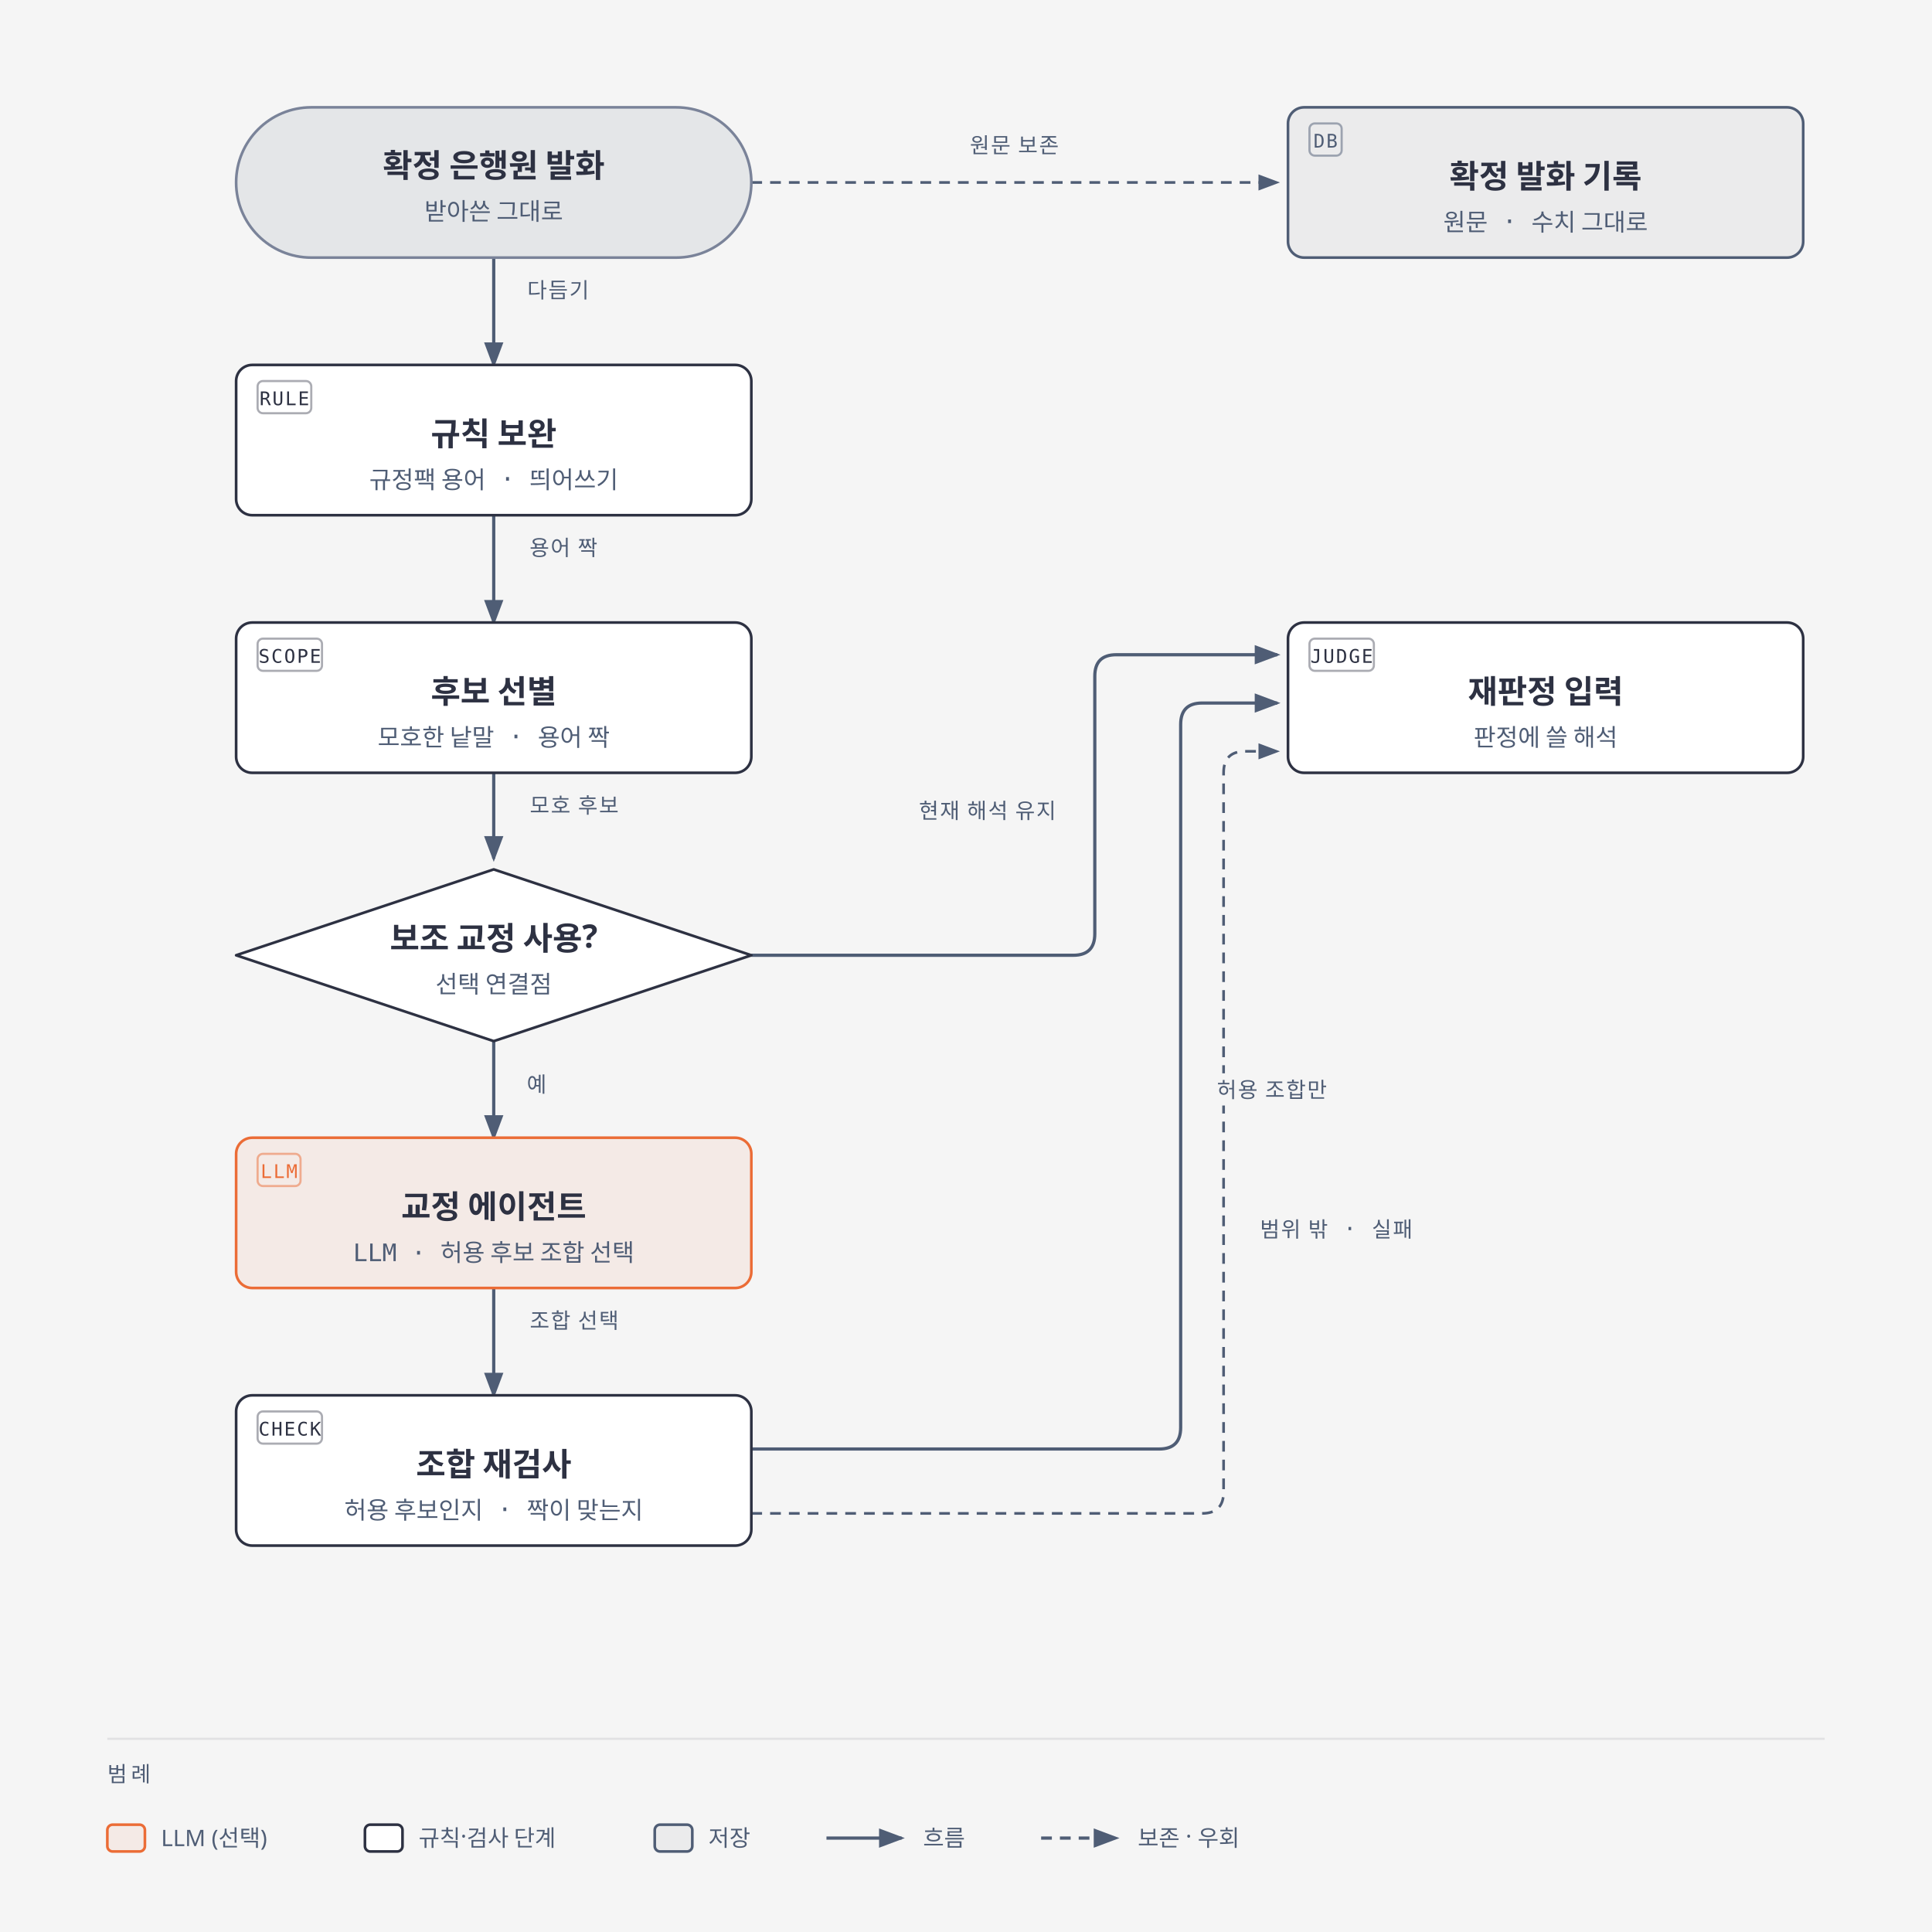
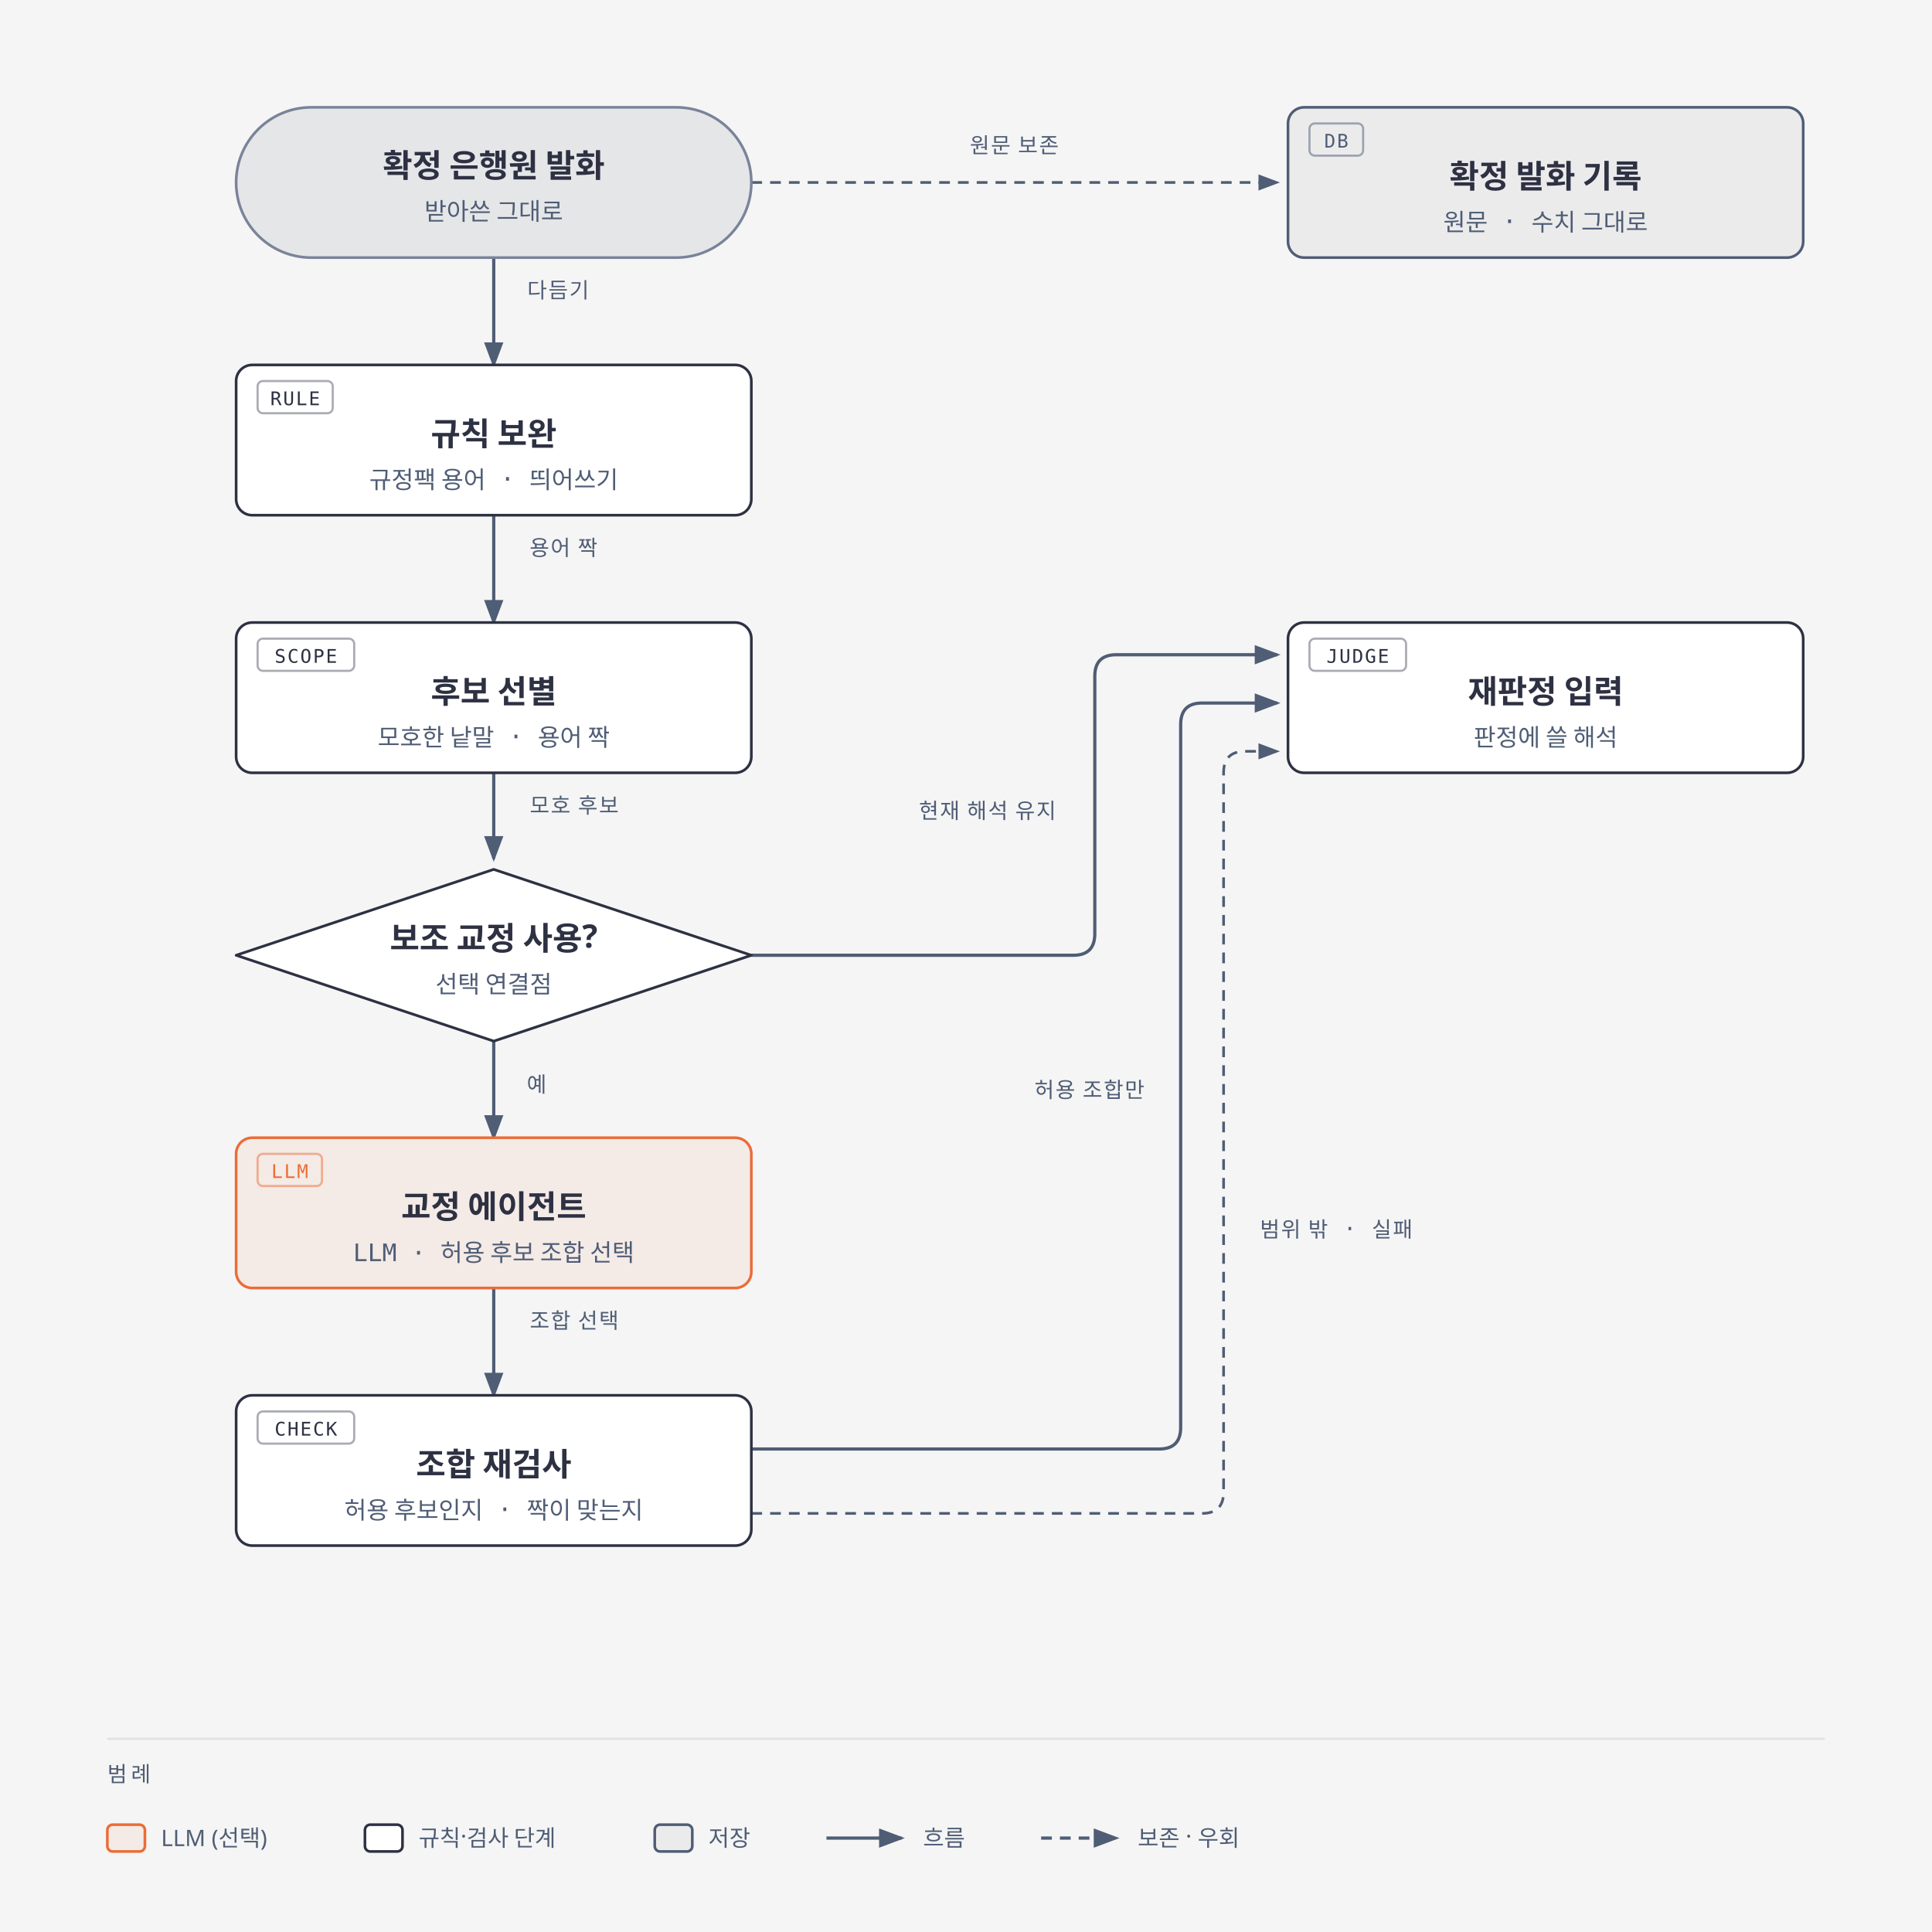
<svg xmlns="http://www.w3.org/2000/svg" viewBox="0 0 720 720" role="img" aria-labelledby="03-correction-title 03-correction-desc">
  <defs>
    <marker id="arrow" markerWidth="8" markerHeight="6" refX="7" refY="3" orient="auto">
      <polygon points="0 0, 8 3, 0 6" fill="#4f5d75" />
    </marker>
    <marker id="arrow-accent" markerWidth="8" markerHeight="6" refX="7" refY="3" orient="auto">
      <polygon points="0 0, 8 3, 0 6" fill="#eb6c36" />
    </marker>
    <marker id="arrow-link" markerWidth="8" markerHeight="6" refX="7" refY="3" orient="auto">
      <polygon points="0 0, 8 3, 0 6" fill="#2e5aa8" />
    </marker>
  </defs>
  <rect width="100%" height="100%" fill="#f5f5f5" />
  <g transform="translate(0,0)">
    <path d="M 280,68 L 476,68" fill="none" stroke="#4f5d75" stroke-width="1" stroke-dasharray="4,3" marker-end="url(#arrow)" />
    <path d="M 184,96 L 184,136" fill="none" stroke="#4f5d75" stroke-width="1.2" marker-end="url(#arrow)" />
    <path d="M 184,192 L 184,232" fill="none" stroke="#4f5d75" stroke-width="1.2" marker-end="url(#arrow)" />
    <path d="M 184,288 L 184,320" fill="none" stroke="#4f5d75" stroke-width="1.2" marker-end="url(#arrow)" />
    <path d="M 280,356 H 400 Q 408,356 408,348 V 252 Q 408,244 416,244 H 476" fill="none" stroke="#4f5d75" stroke-width="1.2" marker-end="url(#arrow)" />
    <path d="M 184,388 L 184,424" fill="none" stroke="#4f5d75" stroke-width="1.2" marker-end="url(#arrow)" />
    <path d="M 184,480 L 184,520" fill="none" stroke="#4f5d75" stroke-width="1.2" marker-end="url(#arrow)" />
    <path d="M 280,540 H 432 Q 440,540 440,532 V 270 Q 440,262 448,262 H 476" fill="none" stroke="#4f5d75" stroke-width="1.2" marker-end="url(#arrow)" />
    <path d="M 280,564 H 448 Q 456,564 456,556 V 288 Q 456,280 464,280 H 476" fill="none" stroke="#4f5d75" stroke-width="1" stroke-dasharray="4,3" marker-end="url(#arrow)" />
    <rect x="356" y="48" width="44" height="12" rx="2" fill="#f5f5f5" />
    <text x="378" y="57" fill="#4f5d75" font-size="8" font-family="'Geist Mono', 'Malgun Gothic', ui-monospace, monospace" text-anchor="middle" letter-spacing="0.06em">원문 보존</text>
    <rect x="192" y="102" width="32" height="12" rx="2" fill="#f5f5f5" />
    <text x="208" y="111" fill="#4f5d75" font-size="8" font-family="'Geist Mono', 'Malgun Gothic', ui-monospace, monospace" text-anchor="middle" letter-spacing="0.06em">다듬기</text>
    <rect x="192" y="198" width="36" height="12" rx="2" fill="#f5f5f5" />
    <text x="210" y="207" fill="#4f5d75" font-size="8" font-family="'Geist Mono', 'Malgun Gothic', ui-monospace, monospace" text-anchor="middle" letter-spacing="0.06em">용어 짝</text>
    <rect x="192" y="294" width="44" height="12" rx="2" fill="#f5f5f5" />
    <text x="214" y="303" fill="#4f5d75" font-size="8" font-family="'Geist Mono', 'Malgun Gothic', ui-monospace, monospace" text-anchor="middle" letter-spacing="0.06em">모호 후보</text>
    <rect x="336" y="296" width="64" height="12" rx="2" fill="#f5f5f5" />
    <text x="368" y="305" fill="#4f5d75" font-size="8" font-family="'Geist Mono', 'Malgun Gothic', ui-monospace, monospace" text-anchor="middle" letter-spacing="0.06em">현재 해석 유지</text>
    <rect x="192" y="398" width="16" height="12" rx="2" fill="#f5f5f5" />
    <text x="200" y="407" fill="#4f5d75" font-size="8" font-family="'Geist Mono', 'Malgun Gothic', ui-monospace, monospace" text-anchor="middle" letter-spacing="0.06em">예</text>
    <rect x="192" y="486" width="44" height="12" rx="2" fill="#f5f5f5" />
    <text x="214" y="495" fill="#4f5d75" font-size="8" font-family="'Geist Mono', 'Malgun Gothic', ui-monospace, monospace" text-anchor="middle" letter-spacing="0.06em">조합 선택</text>
-     <rect x="448" y="400" width="52" height="12" rx="2" fill="#f5f5f5" />
-     <text x="474" y="409" fill="#4f5d75" font-size="8" font-family="'Geist Mono', 'Malgun Gothic', ui-monospace, monospace" text-anchor="middle" letter-spacing="0.06em">허용 조합만</text>
+     <rect x="380" y="400" width="52" height="12" rx="2" fill="#f5f5f5" />
+     <text x="406" y="409" fill="#4f5d75" font-size="8" font-family="'Geist Mono', 'Malgun Gothic', ui-monospace, monospace" text-anchor="middle" letter-spacing="0.06em">허용 조합만</text>
    <rect x="464" y="452" width="68" height="12" rx="2" fill="#f5f5f5" />
    <text x="498" y="461" fill="#4f5d75" font-size="8" font-family="'Geist Mono', 'Malgun Gothic', ui-monospace, monospace" text-anchor="middle" letter-spacing="0.06em">범위 밖 · 실패</text>
    <rect x="88" y="40" width="192" height="56" rx="28" fill="#f5f5f5" />
    <rect x="88" y="40" width="192" height="56" rx="28" fill="rgba(79,93,117,0.10)" stroke="#7a8399" stroke-width="1" />
    <text x="184" y="66" fill="#2d3142" font-size="12" font-weight="600" font-family="'Geist', 'Malgun Gothic', system-ui, sans-serif" text-anchor="middle">확정 은행원 발화</text>
    <text x="184" y="82" fill="#4f5d75" font-size="9" font-family="'Geist Mono', 'Malgun Gothic', ui-monospace, monospace" text-anchor="middle">받아쓴 그대로</text>
    <rect x="480" y="40" width="192" height="56" rx="6" fill="#f5f5f5" />
    <rect x="480" y="40" width="192" height="56" rx="6" fill="rgba(45,49,66,0.05)" stroke="#4f5d75" stroke-width="1" />
-     <rect x="488" y="46" width="12" height="12" rx="2" fill="transparent" stroke="rgba(79,93,117,0.50)" stroke-width="0.8" />
-     <text x="494" y="55" fill="#4f5d75" font-size="7" font-family="'Geist Mono', 'Malgun Gothic', ui-monospace, monospace" text-anchor="middle" letter-spacing="0.08em">DB</text>
+     <rect x="488" y="46" width="20" height="12" rx="2" fill="transparent" stroke="rgba(79,93,117,0.50)" stroke-width="0.8" />
+     <text x="498" y="55" fill="#4f5d75" font-size="7" font-family="'Geist Mono', 'Malgun Gothic', ui-monospace, monospace" text-anchor="middle" letter-spacing="0.08em">DB</text>
    <text x="576" y="70" fill="#2d3142" font-size="12" font-weight="600" font-family="'Geist', 'Malgun Gothic', system-ui, sans-serif" text-anchor="middle">확정 발화 기록</text>
    <text x="576" y="86" fill="#4f5d75" font-size="9" font-family="'Geist Mono', 'Malgun Gothic', ui-monospace, monospace" text-anchor="middle">원문 · 수치 그대로</text>
    <rect x="88" y="136" width="192" height="56" rx="6" fill="#f5f5f5" />
    <rect x="88" y="136" width="192" height="56" rx="6" fill="#ffffff" stroke="#2d3142" stroke-width="1" />
-     <rect x="96" y="142" width="20" height="12" rx="2" fill="transparent" stroke="rgba(45,49,66,0.40)" stroke-width="0.8" />
-     <text x="106" y="151" fill="#2d3142" font-size="7" font-family="'Geist Mono', 'Malgun Gothic', ui-monospace, monospace" text-anchor="middle" letter-spacing="0.08em">RULE</text>
+     <rect x="96" y="142" width="28" height="12" rx="2" fill="transparent" stroke="rgba(45,49,66,0.40)" stroke-width="0.8" />
+     <text x="110" y="151" fill="#2d3142" font-size="7" font-family="'Geist Mono', 'Malgun Gothic', ui-monospace, monospace" text-anchor="middle" letter-spacing="0.08em">RULE</text>
    <text x="184" y="166" fill="#2d3142" font-size="12" font-weight="600" font-family="'Geist', 'Malgun Gothic', system-ui, sans-serif" text-anchor="middle">규칙 보완</text>
    <text x="184" y="182" fill="#4f5d75" font-size="9" font-family="'Geist Mono', 'Malgun Gothic', ui-monospace, monospace" text-anchor="middle">규정팩 용어 · 띄어쓰기</text>
    <rect x="88" y="232" width="192" height="56" rx="6" fill="#f5f5f5" />
    <rect x="88" y="232" width="192" height="56" rx="6" fill="#ffffff" stroke="#2d3142" stroke-width="1" />
-     <rect x="96" y="238" width="24" height="12" rx="2" fill="transparent" stroke="rgba(45,49,66,0.40)" stroke-width="0.8" />
-     <text x="108" y="247" fill="#2d3142" font-size="7" font-family="'Geist Mono', 'Malgun Gothic', ui-monospace, monospace" text-anchor="middle" letter-spacing="0.08em">SCOPE</text>
+     <rect x="96" y="238" width="36" height="12" rx="2" fill="transparent" stroke="rgba(45,49,66,0.40)" stroke-width="0.8" />
+     <text x="114" y="247" fill="#2d3142" font-size="7" font-family="'Geist Mono', 'Malgun Gothic', ui-monospace, monospace" text-anchor="middle" letter-spacing="0.08em">SCOPE</text>
    <text x="184" y="262" fill="#2d3142" font-size="12" font-weight="600" font-family="'Geist', 'Malgun Gothic', system-ui, sans-serif" text-anchor="middle">후보 선별</text>
    <text x="184" y="278" fill="#4f5d75" font-size="9" font-family="'Geist Mono', 'Malgun Gothic', ui-monospace, monospace" text-anchor="middle">모호한 낱말 · 용어 짝</text>
    <rect x="480" y="232" width="192" height="56" rx="6" fill="#f5f5f5" />
    <rect x="480" y="232" width="192" height="56" rx="6" fill="#ffffff" stroke="#2d3142" stroke-width="1" />
-     <rect x="488" y="238" width="24" height="12" rx="2" fill="transparent" stroke="rgba(45,49,66,0.40)" stroke-width="0.8" />
-     <text x="500" y="247" fill="#2d3142" font-size="7" font-family="'Geist Mono', 'Malgun Gothic', ui-monospace, monospace" text-anchor="middle" letter-spacing="0.08em">JUDGE</text>
+     <rect x="488" y="238" width="36" height="12" rx="2" fill="transparent" stroke="rgba(45,49,66,0.40)" stroke-width="0.8" />
+     <text x="506" y="247" fill="#2d3142" font-size="7" font-family="'Geist Mono', 'Malgun Gothic', ui-monospace, monospace" text-anchor="middle" letter-spacing="0.08em">JUDGE</text>
    <text x="576" y="262" fill="#2d3142" font-size="12" font-weight="600" font-family="'Geist', 'Malgun Gothic', system-ui, sans-serif" text-anchor="middle">재판정 입력</text>
    <text x="576" y="278" fill="#4f5d75" font-size="9" font-family="'Geist Mono', 'Malgun Gothic', ui-monospace, monospace" text-anchor="middle">판정에 쓸 해석</text>
    <polygon points="184,324 280,356 184,388 88,356" fill="#f5f5f5" />
    <polygon points="184,324 280,356 184,388 88,356" fill="#ffffff" stroke="#2d3142" stroke-width="1" stroke-linejoin="round" />
    <text x="184" y="354" fill="#2d3142" font-size="12" font-weight="600" font-family="'Geist', 'Malgun Gothic', system-ui, sans-serif" text-anchor="middle">보조 교정 사용?</text>
    <text x="184" y="370" fill="#4f5d75" font-size="9" font-family="'Geist Mono', 'Malgun Gothic', ui-monospace, monospace" text-anchor="middle">선택 연결점</text>
    <rect x="88" y="424" width="192" height="56" rx="6" fill="#f5f5f5" />
    <rect x="88" y="424" width="192" height="56" rx="6" fill="rgba(235,108,54,0.08)" stroke="#eb6c36" stroke-width="1" />
-     <rect x="96" y="430" width="16" height="12" rx="2" fill="transparent" stroke="rgba(235,108,54,0.50)" stroke-width="0.8" />
-     <text x="104" y="439" fill="#eb6c36" font-size="7" font-family="'Geist Mono', 'Malgun Gothic', ui-monospace, monospace" text-anchor="middle" letter-spacing="0.08em">LLM</text>
+     <rect x="96" y="430" width="24" height="12" rx="2" fill="transparent" stroke="rgba(235,108,54,0.50)" stroke-width="0.8" />
+     <text x="108" y="439" fill="#eb6c36" font-size="7" font-family="'Geist Mono', 'Malgun Gothic', ui-monospace, monospace" text-anchor="middle" letter-spacing="0.08em">LLM</text>
    <text x="184" y="454" fill="#2d3142" font-size="12" font-weight="600" font-family="'Geist', 'Malgun Gothic', system-ui, sans-serif" text-anchor="middle">교정 에이전트</text>
    <text x="184" y="470" fill="#4f5d75" font-size="9" font-family="'Geist Mono', 'Malgun Gothic', ui-monospace, monospace" text-anchor="middle">LLM · 허용 후보 조합 선택</text>
    <rect x="88" y="520" width="192" height="56" rx="6" fill="#f5f5f5" />
    <rect x="88" y="520" width="192" height="56" rx="6" fill="#ffffff" stroke="#2d3142" stroke-width="1" />
-     <rect x="96" y="526" width="24" height="12" rx="2" fill="transparent" stroke="rgba(45,49,66,0.40)" stroke-width="0.8" />
-     <text x="108" y="535" fill="#2d3142" font-size="7" font-family="'Geist Mono', 'Malgun Gothic', ui-monospace, monospace" text-anchor="middle" letter-spacing="0.08em">CHECK</text>
+     <rect x="96" y="526" width="36" height="12" rx="2" fill="transparent" stroke="rgba(45,49,66,0.40)" stroke-width="0.8" />
+     <text x="114" y="535" fill="#2d3142" font-size="7" font-family="'Geist Mono', 'Malgun Gothic', ui-monospace, monospace" text-anchor="middle" letter-spacing="0.08em">CHECK</text>
    <text x="184" y="550" fill="#2d3142" font-size="12" font-weight="600" font-family="'Geist', 'Malgun Gothic', system-ui, sans-serif" text-anchor="middle">조합 재검사</text>
    <text x="184" y="566" fill="#4f5d75" font-size="9" font-family="'Geist Mono', 'Malgun Gothic', ui-monospace, monospace" text-anchor="middle">허용 후보인지 · 짝이 맞는지</text>
  </g>
  <line x1="40" y1="648" x2="680" y2="648" stroke="rgba(45,49,66,0.10)" stroke-width="0.8" />
  <text x="40" y="664" fill="#4f5d75" font-size="8" font-family="'Geist Mono', 'Malgun Gothic', ui-monospace, monospace" letter-spacing="0.18em">범례</text>
  <rect x="40" y="680" width="14" height="10" rx="2" fill="rgba(235,108,54,0.08)" stroke="#eb6c36" stroke-width="1" />
  <text x="60" y="688" fill="#4f5d75" font-size="8.5" font-family="'Geist', 'Malgun Gothic', system-ui, sans-serif">LLM (선택)</text>
  <rect x="136" y="680" width="14" height="10" rx="2" fill="#ffffff" stroke="#2d3142" stroke-width="1" />
  <text x="156" y="688" fill="#4f5d75" font-size="8.5" font-family="'Geist', 'Malgun Gothic', system-ui, sans-serif">규칙·검사 단계</text>
  <rect x="244" y="680" width="14" height="10" rx="2" fill="rgba(45,49,66,0.05)" stroke="#4f5d75" stroke-width="1" />
  <text x="264" y="688" fill="#4f5d75" font-size="8.5" font-family="'Geist', 'Malgun Gothic', system-ui, sans-serif">저장</text>
  <line x1="308" y1="685" x2="336" y2="685" stroke="#4f5d75" stroke-width="1.2" marker-end="url(#arrow)" />
  <text x="344" y="688" fill="#4f5d75" font-size="8.5" font-family="'Geist', 'Malgun Gothic', system-ui, sans-serif">흐름</text>
  <line x1="388" y1="685" x2="416" y2="685" stroke="#4f5d75" stroke-width="1.2" stroke-dasharray="4,3" marker-end="url(#arrow)" />
  <text x="424" y="688" fill="#4f5d75" font-size="8.5" font-family="'Geist', 'Malgun Gothic', system-ui, sans-serif">보존 · 우회</text>
</svg>
